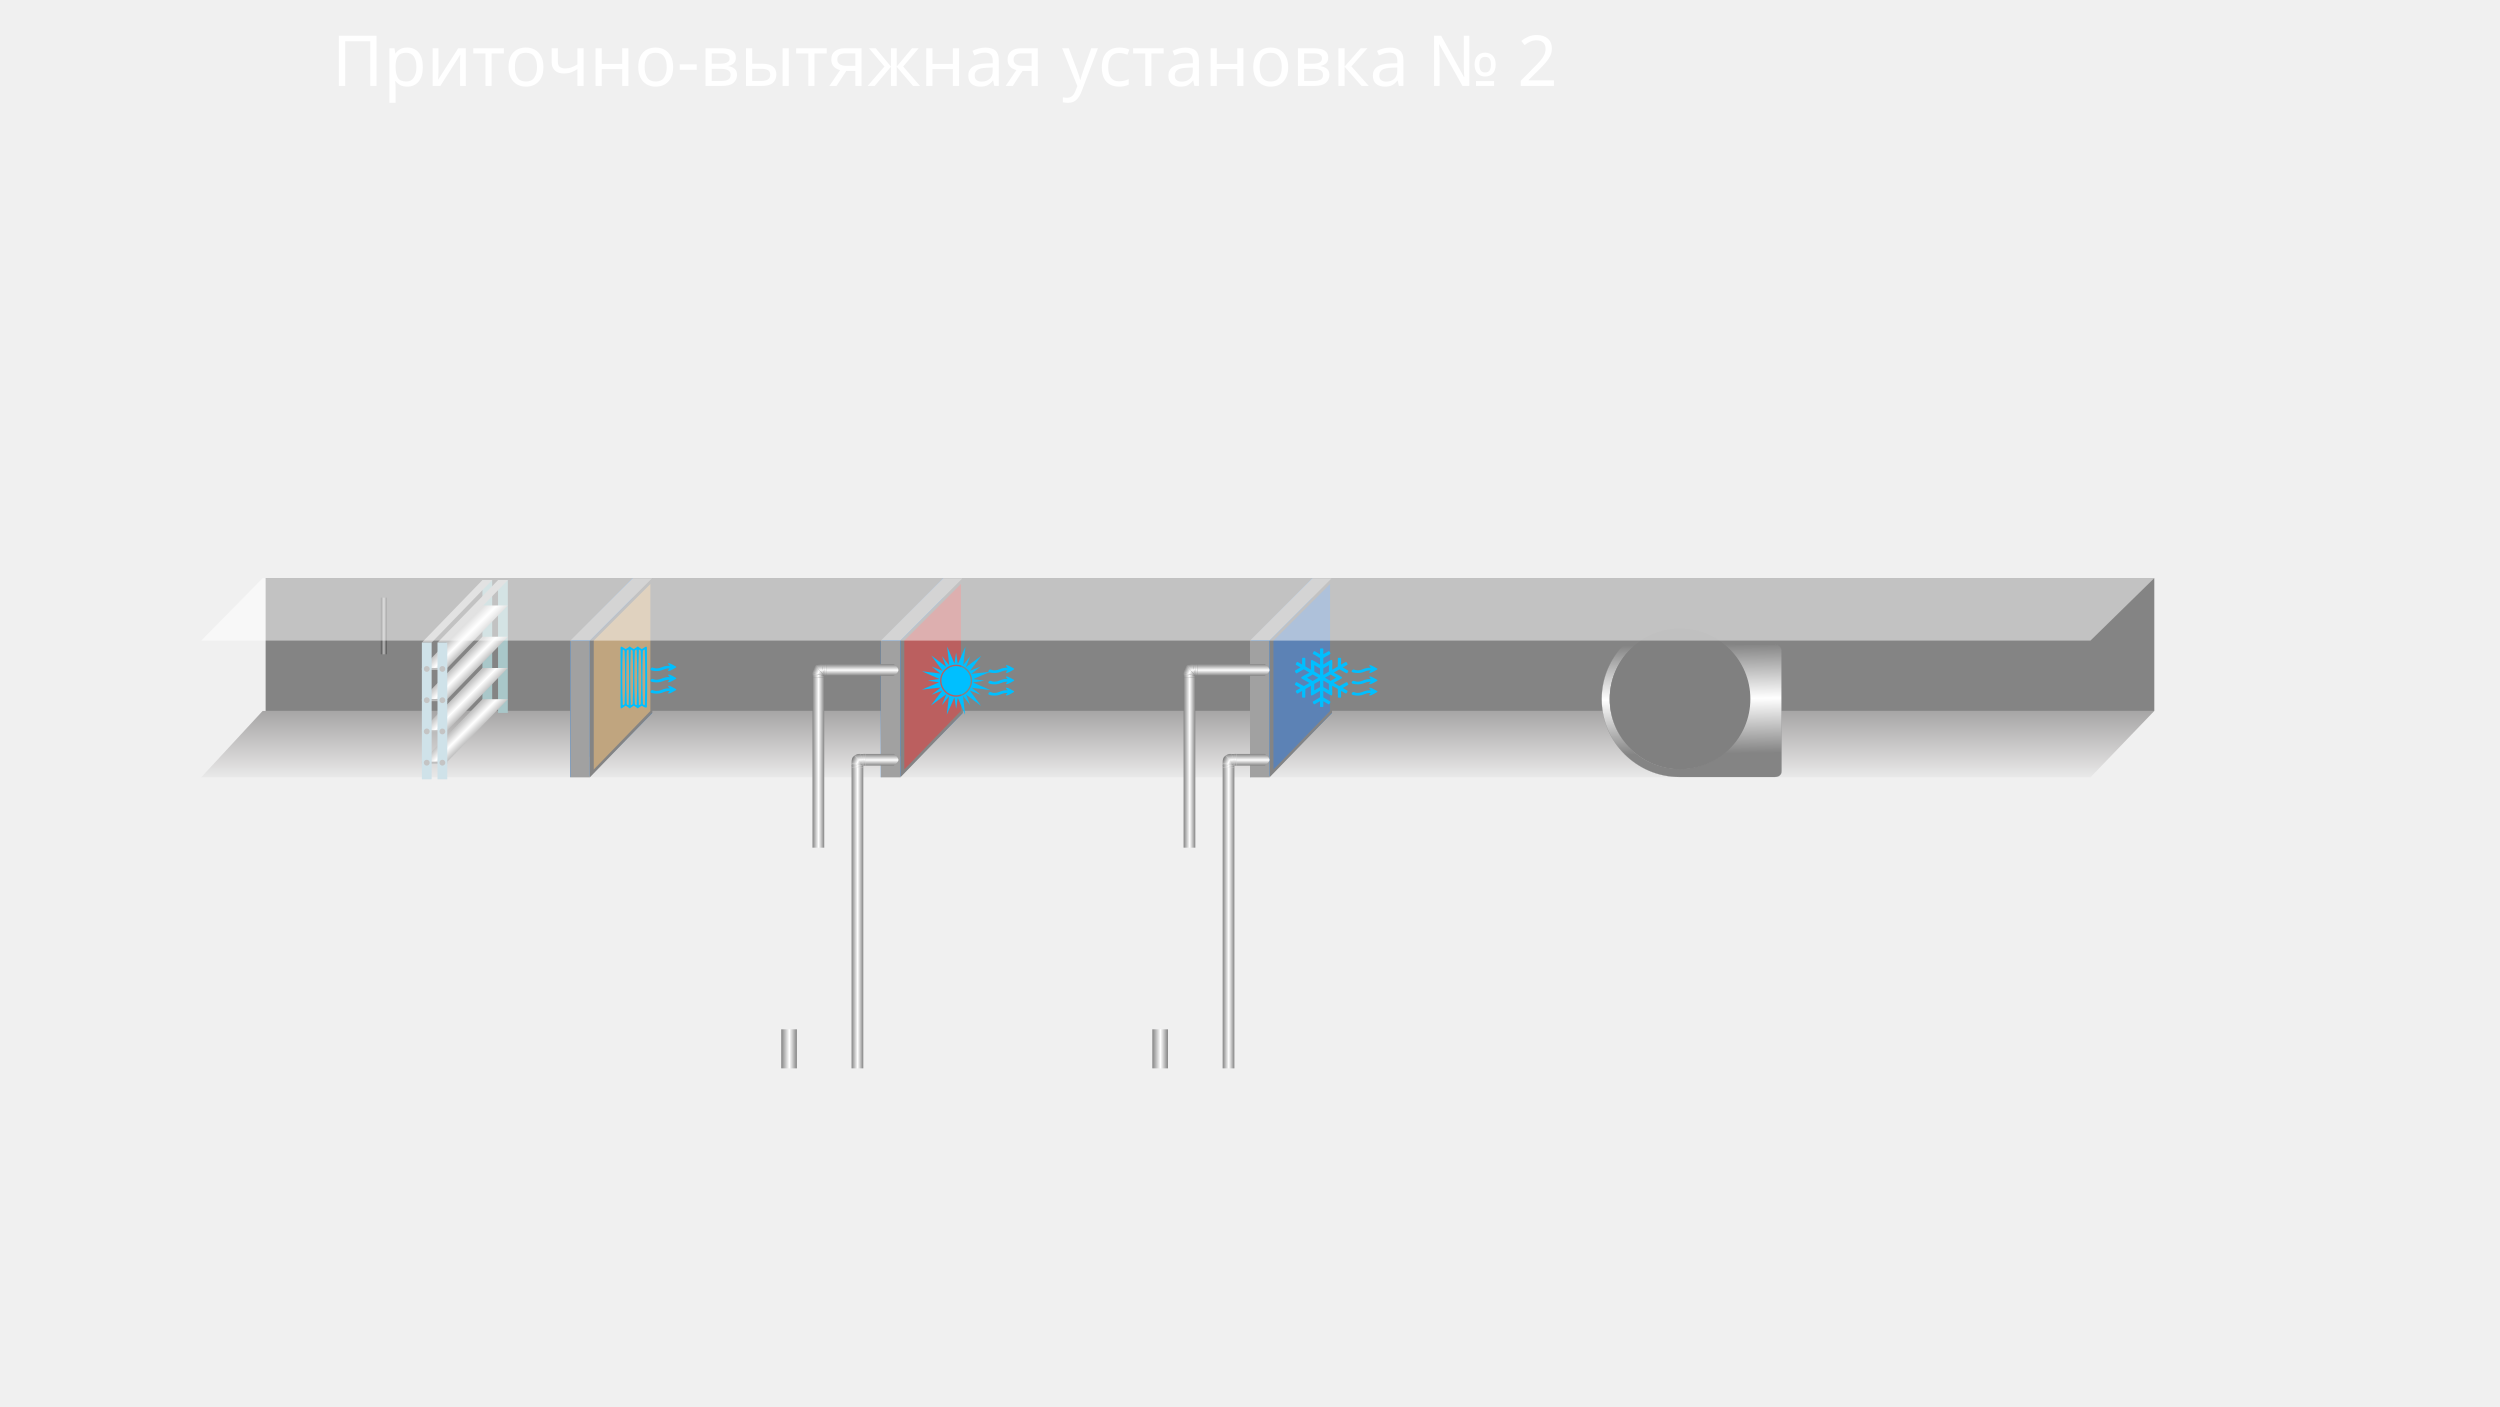
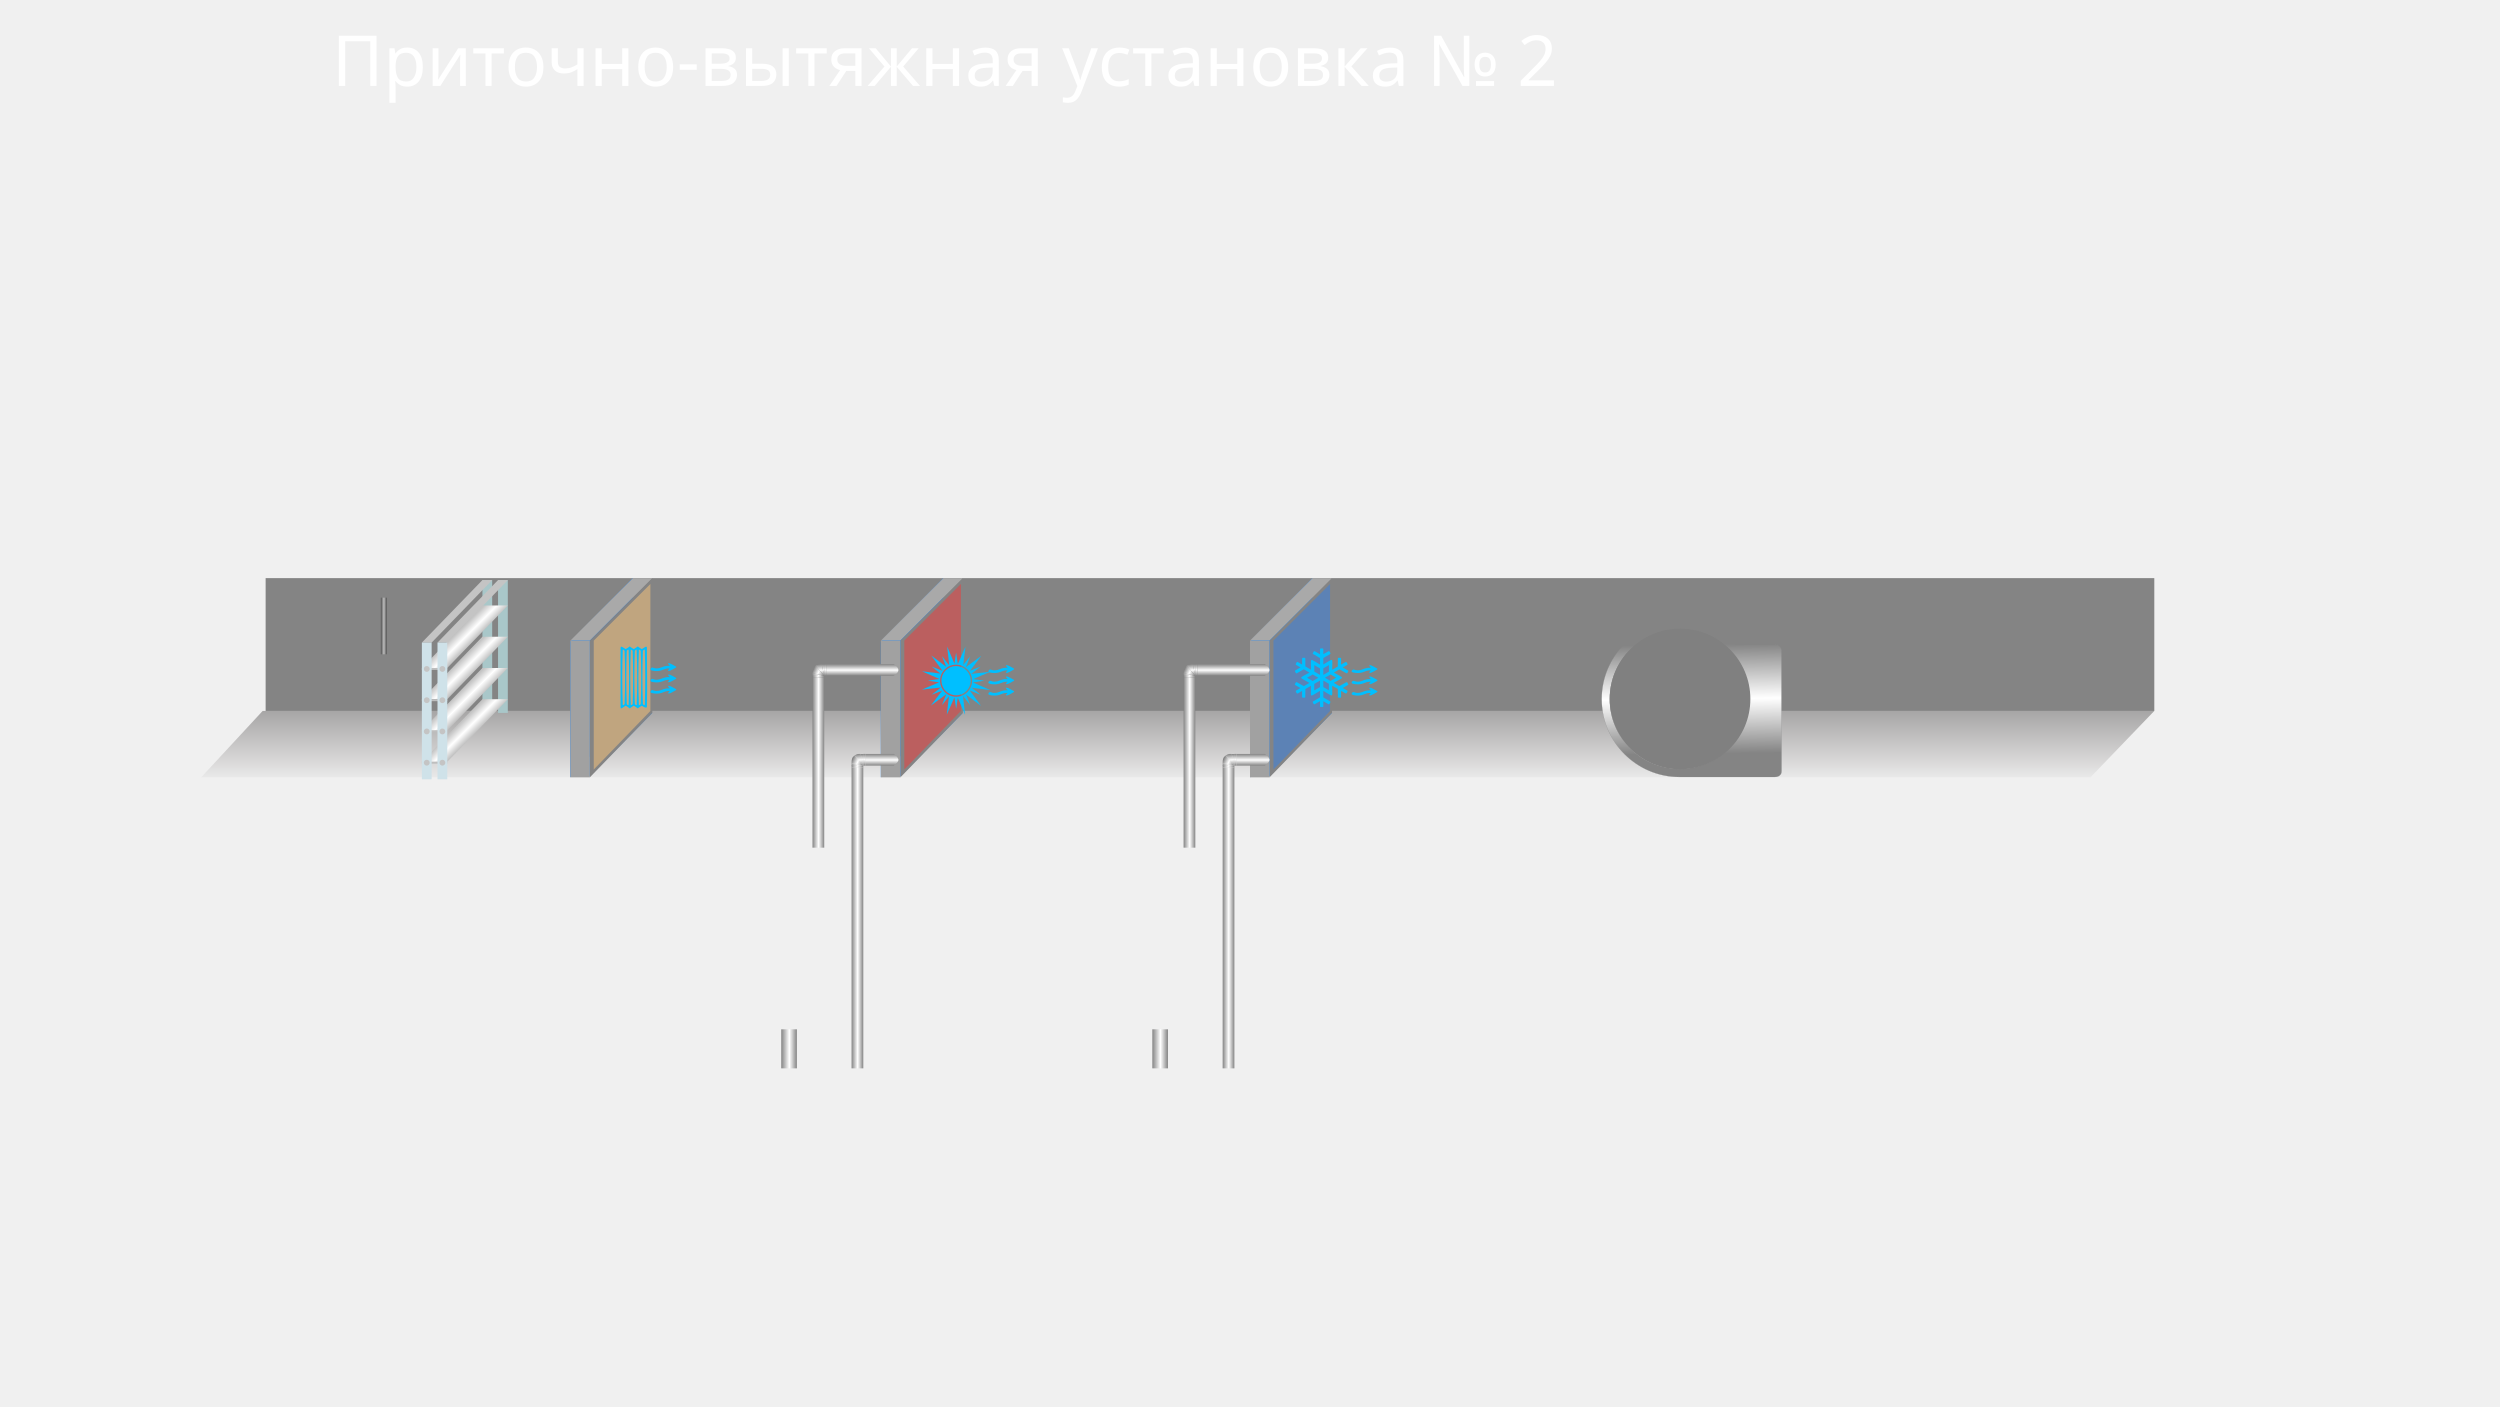
<svg xmlns="http://www.w3.org/2000/svg" width="1280" height="720" viewBox="0 0 1280 720" fill="none">
  <g>
    <text transform="translate(170,44)" font-size="36px" font-family="SF-Pro-Display" text-anchor="left" fill="#FFFFFF">Приточно-вытяжная установка № 2</text>
  </g>
  <path d="M134.477 364H1103L1070.31 398H103L134.477 364Z" fill="url(#paint0_linear)" />
  <rect x="136" y="296" width="967" height="68" fill="#848484" />
  <path d="M640 328.5L672 296V365L640 398V328.5Z" fill="#007AFF" />
  <path d="M672 296H682L650 328H640L672 296Z" fill="#A9A9A9" />
  <path d="M672 365H682L650 397.5H640L672 365Z" fill="#3592F7" />
  <path d="M650 328L682 296V365L650 398V328Z" fill="#848484" />
  <path d="M652 328L681 299V364L652 394V328Z" fill="#5C82B5" />
  <path d="M695.238 356.139C696.432 356.139 697.599 355.889 698.765 355.361C699.627 354.972 700.46 354.778 701.293 354.778C701.515 354.778 701.71 354.805 701.877 354.833C701.765 354.944 701.015 355.694 701.015 355.778C701.015 356.028 701.404 356.083 701.543 356.083C702.238 356.083 704.515 354.639 705.099 354.333C705.293 354.222 705.293 353.944 705.099 353.833C704.488 353.5 702.127 352.111 701.543 352.111C701.404 352.111 701.015 352.166 701.015 352.389C701.015 352.5 701.904 353.389 701.988 353.444C701.738 353.444 701.488 353.444 701.293 353.444C700.099 353.444 698.932 353.694 697.765 354.222C696.904 354.583 696.071 354.778 695.238 354.778C693.182 354.778 693.154 353.722 692.21 354.778C691.21 355.916 694.043 356.139 695.238 356.139ZM695.238 344.583C696.432 344.583 697.599 344.333 698.765 343.805C699.627 343.416 700.46 343.222 701.293 343.222C701.515 343.222 701.71 343.25 701.877 343.278C701.765 343.389 701.015 344.139 701.015 344.25C701.015 344.472 701.404 344.528 701.543 344.528C702.238 344.528 704.515 343.083 705.099 342.778C705.293 342.666 705.293 342.389 705.099 342.278C704.488 341.972 702.127 340.555 701.543 340.555C701.404 340.555 701.015 340.611 701.015 340.833C701.015 340.944 701.904 341.833 701.988 341.889C701.738 341.889 701.488 341.889 701.293 341.889C700.099 341.889 698.932 342.139 697.765 342.666C696.904 343.055 696.071 343.222 695.238 343.222C693.182 343.222 693.154 342.194 692.21 343.25C691.21 344.361 694.043 344.583 695.238 344.583ZM695.238 350.389C696.432 350.389 697.599 350.111 698.765 349.611C699.627 349.222 700.46 349.028 701.293 349.028C701.515 349.028 701.71 349.028 701.877 349.055C701.765 349.194 701.015 349.916 701.015 350.028C701.015 350.25 701.404 350.305 701.543 350.305C702.238 350.305 704.515 348.889 705.099 348.583C705.293 348.472 705.293 348.166 705.099 348.055C704.488 347.75 702.127 346.333 701.543 346.333C701.404 346.333 701.015 346.416 701.015 346.639C701.015 346.75 701.904 347.611 701.988 347.694C701.738 347.666 701.488 347.666 701.293 347.666C700.099 347.666 698.932 347.944 697.765 348.444C696.904 348.833 696.071 349.028 695.238 349.028C693.182 349.028 693.154 347.972 692.21 349.028C691.21 350.166 694.043 350.389 695.238 350.389Z" fill="#00BFFF" />
  <path d="M685.788 351.278C686.995 350.62 688.202 349.934 689.353 349.276C689.518 349.194 689.71 349.249 689.819 349.413L690.286 350.263C690.395 350.4 690.34 350.62 690.176 350.702L687.489 352.265L689.819 353.609C689.984 353.691 690.039 353.91 689.929 354.075L689.436 354.952C689.353 355.09 689.134 355.144 688.969 355.062L686.638 353.718V356.872C686.638 357.064 686.474 357.201 686.309 357.201H685.322C685.13 357.201 684.993 357.064 684.993 356.872C684.993 355.528 684.966 354.13 684.966 352.731L682.059 351.086C682.059 357.53 683.101 356.927 677.534 353.718V357.064C678.713 357.75 679.893 358.49 681.017 359.148C681.181 359.23 681.236 359.422 681.154 359.587L680.66 360.437C680.578 360.601 680.359 360.656 680.194 360.574L677.534 359.011V361.671C677.534 361.863 677.37 362 677.205 362H676.191C675.999 362 675.861 361.863 675.861 361.671V358.984L673.092 360.574C672.927 360.656 672.735 360.601 672.626 360.464L672.159 359.614C672.05 359.45 672.105 359.23 672.269 359.148C673.421 358.49 674.655 357.722 675.861 357.037V353.691C670.212 356.954 671.227 357.612 671.227 351.113L668.348 352.786C668.348 354.13 668.32 355.528 668.32 356.845C668.32 357.037 668.183 357.201 667.991 357.201H667.032C666.84 357.201 666.675 357.037 666.675 356.845C666.675 355.83 666.675 354.788 666.675 353.746L664.399 355.062C664.234 355.144 664.042 355.09 663.933 354.952L663.439 354.075C663.357 353.91 663.412 353.691 663.549 353.609L665.852 352.293L663.11 350.702C662.946 350.62 662.891 350.4 663 350.236L663.494 349.413C663.576 349.249 663.768 349.194 663.933 349.276C665.112 349.962 666.346 350.62 667.553 351.305L670.432 349.633C664.81 346.397 664.81 347.603 670.432 344.367L667.525 342.667C666.319 343.353 665.139 344.038 663.96 344.724C663.796 344.806 663.604 344.751 663.494 344.587L663.028 343.737C662.918 343.6 662.973 343.38 663.138 343.298C664.042 342.777 664.947 342.229 665.852 341.707L663.549 340.391C663.412 340.309 663.357 340.09 663.439 339.925L663.933 339.048C664.042 338.91 664.234 338.856 664.399 338.938L666.675 340.254V337.128C666.675 336.936 666.84 336.799 667.004 336.799H667.991C668.183 336.799 668.32 336.936 668.32 337.128C668.32 338.472 668.348 339.843 668.348 341.214L671.255 342.887C671.255 336.415 670.212 337.046 675.861 340.282V336.936C674.655 336.25 673.476 335.537 672.297 334.852C672.132 334.77 672.077 334.578 672.159 334.413L672.653 333.563C672.735 333.399 672.955 333.344 673.119 333.426C673.997 333.947 674.929 334.468 675.861 335.016V332.329C675.861 332.137 675.999 332 676.191 332H677.205C677.37 332 677.534 332.137 677.534 332.329V334.962C678.439 334.441 679.317 333.947 680.222 333.426C680.386 333.344 680.578 333.399 680.688 333.536L681.154 334.386C681.264 334.55 681.209 334.77 681.044 334.852C679.893 335.51 678.713 336.223 677.534 336.909V340.227C683.156 336.991 682.086 336.415 682.086 342.914L684.938 341.269C684.938 339.87 684.993 338.472 684.993 337.155C684.993 336.963 685.13 336.799 685.322 336.799H686.282C686.474 336.799 686.638 336.963 686.638 337.155C686.638 338.197 686.638 339.239 686.638 340.282L688.969 338.938C689.134 338.856 689.353 338.91 689.436 339.048L689.929 339.925C690.039 340.09 689.984 340.309 689.819 340.391L687.489 341.735C688.393 342.256 689.298 342.777 690.203 343.298C690.368 343.38 690.423 343.6 690.313 343.764L689.819 344.587C689.737 344.751 689.545 344.806 689.381 344.724C688.202 344.038 687.022 343.38 685.816 342.695L682.936 344.367C688.503 347.576 688.503 346.369 682.882 349.605L685.788 351.278ZM672.105 348.673L675.011 347L672.105 345.327L669.198 347L672.105 348.673ZM677.534 345.547L680.414 343.874V340.501L677.534 342.174V345.547ZM681.264 345.327L678.357 347L681.209 348.645L684.116 346.973L681.264 345.327ZM675.861 348.453L672.9 350.154V353.472L675.861 351.771V348.453ZM672.927 343.846L675.861 345.547V342.229L672.927 340.528V343.846ZM680.386 350.099L677.534 348.453V351.771L680.386 353.444V350.099Z" fill="#00BFFF" />
  <rect x="640" y="328" width="10" height="70" fill="#A1A1A1" />
  <path d="M451 328.5L483 296V365L451 398V328.5Z" fill="#007AFF" />
  <path d="M483 296H493L461 328H451L483 296Z" fill="#A9A9A9" />
  <path d="M483 365H493L461 397.5H451L483 365Z" fill="#3592F7" />
  <path d="M461 328L493 296V365L461 398V328Z" fill="#848484" />
  <path d="M463 328L492 299V364L463 394V328Z" fill="#BB5F5F" />
  <rect x="451" y="328" width="10" height="70" fill="#A1A1A1" />
  <path d="M509.238 356.139C510.432 356.139 511.599 355.889 512.765 355.361C513.627 354.972 514.46 354.778 515.293 354.778C515.515 354.778 515.71 354.805 515.877 354.833C515.765 354.944 515.015 355.694 515.015 355.778C515.015 356.028 515.404 356.083 515.543 356.083C516.238 356.083 518.515 354.639 519.099 354.333C519.293 354.222 519.293 353.944 519.099 353.833C518.488 353.5 516.127 352.111 515.543 352.111C515.404 352.111 515.015 352.166 515.015 352.389C515.015 352.5 515.904 353.389 515.988 353.444C515.738 353.444 515.488 353.444 515.293 353.444C514.099 353.444 512.932 353.694 511.765 354.222C510.904 354.583 510.071 354.778 509.238 354.778C507.182 354.778 507.154 353.722 506.21 354.778C505.21 355.916 508.043 356.139 509.238 356.139ZM509.238 344.583C510.432 344.583 511.599 344.333 512.765 343.805C513.627 343.416 514.46 343.222 515.293 343.222C515.515 343.222 515.71 343.25 515.877 343.278C515.765 343.389 515.015 344.139 515.015 344.25C515.015 344.472 515.404 344.528 515.543 344.528C516.238 344.528 518.515 343.083 519.099 342.778C519.293 342.666 519.293 342.389 519.099 342.278C518.488 341.972 516.127 340.555 515.543 340.555C515.404 340.555 515.015 340.611 515.015 340.833C515.015 340.944 515.904 341.833 515.988 341.889C515.738 341.889 515.488 341.889 515.293 341.889C514.099 341.889 512.932 342.139 511.765 342.666C510.904 343.055 510.071 343.222 509.238 343.222C507.182 343.222 507.154 342.194 506.21 343.25C505.21 344.361 508.043 344.583 509.238 344.583ZM509.238 350.389C510.432 350.389 511.599 350.111 512.765 349.611C513.627 349.222 514.46 349.028 515.293 349.028C515.515 349.028 515.71 349.028 515.877 349.055C515.765 349.194 515.015 349.916 515.015 350.028C515.015 350.25 515.404 350.305 515.543 350.305C516.238 350.305 518.515 348.889 519.099 348.583C519.293 348.472 519.293 348.166 519.099 348.055C518.488 347.75 516.127 346.333 515.543 346.333C515.404 346.333 515.015 346.416 515.015 346.639C515.015 346.75 515.904 347.611 515.988 347.694C515.738 347.666 515.488 347.666 515.293 347.666C514.099 347.666 512.932 347.944 511.765 348.444C510.904 348.833 510.071 349.028 509.238 349.028C507.182 349.028 507.154 347.972 506.21 349.028C505.21 350.166 508.043 350.389 509.238 350.389Z" fill="#00BFFF" />
  <path d="M498.082 349.402L503.992 348.518L498.259 347.668L507.035 343.952L497.339 345.014L502.045 341.298L496.666 343.422L502.399 335.813L494.543 341.581L496.772 335.99L493.163 340.52L494.331 331.071L490.402 339.989L489.518 334.079L488.668 339.812L484.952 331L486.014 340.697L482.298 335.99L484.422 341.369L476.813 335.636L482.581 343.492L476.99 341.263L481.52 344.873L472.071 343.705L480.989 347.633L475.079 348.518L480.812 349.367L472 353.083L481.697 352.021L476.99 355.737L482.369 353.614L476.636 361.222L484.492 355.454L482.263 361.045L485.873 356.516L484.74 365.965L488.668 357.047L489.553 362.957L490.402 357.223L494.118 366L493.057 356.303L496.772 361.01L494.649 355.631L502.258 361.364L496.489 353.508L502.081 355.737L497.551 352.127L507 353.295L498.082 349.402ZM489.518 356.728C484.988 356.728 481.307 353.048 481.307 348.518C481.307 343.988 484.988 340.307 489.518 340.307C494.047 340.307 497.728 343.988 497.728 348.518C497.728 353.048 494.047 356.728 489.518 356.728Z" fill="#00BFFF" />
  <path d="M497 348.5C497 352.642 493.642 356 489.5 356C485.358 356 482 352.642 482 348.5C482 344.358 485.358 341 489.5 341C493.642 341 497 344.358 497 348.5Z" fill="#00BFFF" />
  <path d="M416 347.116V434H422V347.116C420 346.961 418.5 346.961 416 347.116Z" fill="url(#paint1_linear)" />
  <path d="M457.579 340H423V346H457.579C460.598 343.967 461.009 342.463 457.579 340Z" fill="url(#paint2_linear)" />
  <path d="M422.224 340.037L422.001 346L420.668 340.037H422.224Z" fill="url(#paint3_linear)" />
  <path d="M420.668 340.037L422 346L417.558 340.811C418.671 340.073 419.305 339.916 420.668 340.037Z" fill="url(#paint4_linear)" />
  <path d="M416 347V346H422V347H416Z" fill="url(#paint5_linear)" />
  <path d="M423 346H422V340H423V346Z" fill="url(#paint6_linear)" />
  <path d="M416.003 346.227L422.001 346L416.003 344.679V346.227Z" fill="url(#paint7_linear)" />
  <path d="M416.002 344.679L422 346L417.557 340.811C416.231 341.727 415.976 342.645 416.002 344.679Z" fill="url(#paint8_linear)" />
  <path d="M457.661 386H443V392H457.661C460.12 389.852 461.376 388.974 457.661 386Z" fill="url(#paint9_linear)" />
  <path d="M442.223 386.037L442 392L440.667 386.037H442.223Z" fill="url(#paint10_linear)" />
  <path d="M440.667 386.037L441.999 392L437.557 386.811C438.67 386.073 439.304 385.916 440.667 386.037Z" fill="url(#paint11_linear)" />
  <path d="M436 393V392H442V393H436Z" fill="url(#paint12_linear)" />
  <path d="M443 392H442V386H443V392Z" fill="url(#paint13_linear)" />
  <path d="M436.002 392.227L442 392L436.002 390.679V392.227Z" fill="url(#paint14_linear)" />
  <path d="M436.002 390.679L442 392L437.557 386.811C436.231 387.727 435.976 388.645 436.002 390.679Z" fill="url(#paint15_linear)" />
  <path d="M400 527V547H408V527H400Z" fill="url(#paint16_linear)" />
  <path d="M436 393V547H442V393H436Z" fill="url(#paint17_linear)" />
  <path d="M606 347.116V434H612V347.116C610 346.961 608.5 346.961 606 347.116Z" fill="url(#paint18_linear)" />
  <path d="M647.579 340H613V346H647.579C650.598 343.967 651.009 342.463 647.579 340Z" fill="url(#paint19_linear)" />
  <path d="M612.224 340.037L612.001 346L610.668 340.037H612.224Z" fill="url(#paint20_linear)" />
  <path d="M610.668 340.037L612 346L607.558 340.811C608.671 340.073 609.305 339.916 610.668 340.037Z" fill="url(#paint21_linear)" />
  <path d="M606 347V346H612V347H606Z" fill="url(#paint22_linear)" />
  <path d="M613 346H612V340H613V346Z" fill="url(#paint23_linear)" />
  <path d="M606.003 346.227L612.001 346L606.003 344.679V346.227Z" fill="url(#paint24_linear)" />
  <path d="M606.002 344.679L612 346L607.557 340.811C606.231 341.727 605.976 342.645 606.002 344.679Z" fill="url(#paint25_linear)" />
  <path d="M647.661 386H633V392H647.661C650.12 389.852 651.376 388.974 647.661 386Z" fill="url(#paint26_linear)" />
  <path d="M632.223 386.037L632 392L630.667 386.037H632.223Z" fill="url(#paint27_linear)" />
  <path d="M630.667 386.037L631.999 392L627.557 386.811C628.67 386.073 629.304 385.916 630.667 386.037Z" fill="url(#paint28_linear)" />
  <path d="M626 393V392H632V393H626Z" fill="url(#paint29_linear)" />
  <path d="M633 392H632V386H633V392Z" fill="url(#paint30_linear)" />
  <path d="M626.002 392.227L632 392L626.002 390.679V392.227Z" fill="url(#paint31_linear)" />
  <path d="M626.002 390.679L632 392L627.557 386.811C626.231 387.727 625.976 388.645 626.002 390.679Z" fill="url(#paint32_linear)" />
  <path d="M590 527V547H598V527H590Z" fill="url(#paint33_linear)" />
  <path d="M626 393V547H632V393H626Z" fill="url(#paint34_linear)" />
  <path d="M195 306V335H198V306H195Z" fill="url(#paint35_linear)" />
  <path d="M888.183 329.83L888.198 329.845H888.218H908.645C910.546 329.845 912.141 331.366 912.141 333.264V394.859C912.141 395.847 911.755 396.582 911.133 397.072C910.51 397.562 909.647 397.809 908.691 397.809H897.191H886.191C880.977 397.81 876.688 397.809 871.86 397.809C868.355 397.809 864.565 397.809 859.929 397.809C848.92 397.809 838.989 393.344 831.752 386.107C824.515 378.87 820.05 368.939 820.05 357.93C820.05 346.921 824.515 336.913 831.752 329.753L831.752 329.753C838.989 322.516 848.92 318.051 859.929 318.051C870.938 318.051 880.946 322.516 888.106 329.753L888.106 329.753L888.183 329.83ZM885.248 332.612L885.247 332.611C878.763 326.205 869.809 322.191 859.929 322.191C850.049 322.191 841.094 326.205 834.687 332.612C828.204 339.096 824.19 348.05 824.19 357.93C824.19 367.81 828.203 376.765 834.687 383.172C841.094 389.656 850.049 393.67 859.929 393.67C869.809 393.67 878.764 389.656 885.248 383.172C891.654 376.765 895.668 367.811 895.668 357.93C895.668 348.05 891.654 339.096 885.248 332.612Z" fill="url(#paint36_linear)" stroke="#848484" stroke-width="0.1" />
  <circle cx="860.191" cy="357.859" r="36" transform="rotate(-180 860.191 357.859)" fill="#808080" />
  <path d="M292 328.5L324 296V365L292 398V328.5Z" fill="#007AFF" />
  <path d="M324 296H334L302 328H292L324 296Z" fill="#A9A9A9" />
  <path d="M324 365H334L302 397.5H292L324 365Z" fill="#3592F7" />
  <path d="M302 328L334 296V365L302 398V328Z" fill="#848484" />
  <path d="M304 328L333 299V364L304 394V328Z" fill="#C0A57F" />
  <rect x="292" y="328" width="10" height="70" fill="#A1A1A1" />
  <path d="M329.155 333.278C328.849 342.306 328.849 351.361 329.155 360.389C329.155 360.75 330.099 361.278 330.127 360.917C330.433 351.528 330.433 342.139 330.127 332.75C330.099 332.389 329.155 332.917 329.155 333.278ZM317.738 331.833C317.738 330.278 318.877 331.528 320.349 332.333C323.683 330.556 321.155 330.556 324.488 332.333C327.794 330.556 325.294 330.556 328.599 332.333C330.072 331.528 331.211 330.278 331.211 331.833C331.211 341.833 331.488 351.833 331.211 361.833C331.183 363.056 328.988 361.556 328.599 361.333C325.183 363.167 327.905 363.167 324.488 361.333C321.072 363.167 323.766 363.167 320.349 361.333C318.461 362.361 317.738 363.583 317.738 361.833V331.833ZM319.794 333.278C319.794 332.917 318.849 332.389 318.849 332.75C318.516 342.139 318.516 351.528 318.849 360.917C318.849 361.278 319.794 360.75 319.794 360.389C320.127 351.361 320.127 342.306 319.794 333.278ZM321.849 360.917C322.183 351.528 322.183 342.139 321.849 332.75C321.849 332.389 320.905 332.917 320.905 333.278C320.572 342.306 320.599 351.361 320.905 360.389C320.905 360.75 321.849 361.278 321.849 360.917ZM323.933 333.278C323.905 332.917 322.988 332.389 322.961 332.75C322.627 342.139 322.627 351.528 322.961 360.917C322.988 361.278 323.905 360.75 323.933 360.389C324.238 351.361 324.238 342.306 323.933 333.278ZM325.988 360.917C326.322 351.528 326.322 342.139 325.988 332.75C325.988 332.389 325.044 332.917 325.016 333.278C324.711 342.306 324.711 351.361 325.016 360.389C325.044 360.75 325.988 361.278 325.988 360.917ZM328.044 333.278C328.044 332.917 327.099 332.389 327.099 332.75C326.766 342.139 326.766 351.528 327.099 360.917C327.099 361.278 328.044 360.75 328.044 360.389C328.377 351.361 328.377 342.306 328.044 333.278Z" fill="#00BFFF" />
  <path d="M336.238 355.139C337.432 355.139 338.599 354.889 339.765 354.361C340.627 353.972 341.46 353.778 342.293 353.778C342.515 353.778 342.71 353.805 342.877 353.833C342.765 353.944 342.015 354.694 342.015 354.778C342.015 355.028 342.404 355.083 342.543 355.083C343.238 355.083 345.515 353.639 346.099 353.333C346.293 353.222 346.293 352.944 346.099 352.833C345.488 352.5 343.127 351.111 342.543 351.111C342.404 351.111 342.015 351.166 342.015 351.389C342.015 351.5 342.904 352.389 342.988 352.444C342.738 352.444 342.488 352.444 342.293 352.444C341.099 352.444 339.932 352.694 338.765 353.222C337.904 353.583 337.071 353.778 336.238 353.778C334.182 353.778 334.154 352.722 333.21 353.778C332.21 354.916 335.043 355.139 336.238 355.139ZM336.238 343.583C337.432 343.583 338.599 343.333 339.765 342.805C340.627 342.416 341.46 342.222 342.293 342.222C342.515 342.222 342.71 342.25 342.877 342.278C342.765 342.389 342.015 343.139 342.015 343.25C342.015 343.472 342.404 343.528 342.543 343.528C343.238 343.528 345.515 342.083 346.099 341.778C346.293 341.666 346.293 341.389 346.099 341.278C345.488 340.972 343.127 339.555 342.543 339.555C342.404 339.555 342.015 339.611 342.015 339.833C342.015 339.944 342.904 340.833 342.988 340.889C342.738 340.889 342.488 340.889 342.293 340.889C341.099 340.889 339.932 341.139 338.765 341.666C337.904 342.055 337.071 342.222 336.238 342.222C334.182 342.222 334.154 341.194 333.21 342.25C332.21 343.361 335.043 343.583 336.238 343.583ZM336.238 349.389C337.432 349.389 338.599 349.111 339.765 348.611C340.627 348.222 341.46 348.028 342.293 348.028C342.515 348.028 342.71 348.028 342.877 348.055C342.765 348.194 342.015 348.916 342.015 349.028C342.015 349.25 342.404 349.305 342.543 349.305C343.238 349.305 345.515 347.889 346.099 347.583C346.293 347.472 346.293 347.166 346.099 347.055C345.488 346.75 343.127 345.333 342.543 345.333C342.404 345.333 342.015 345.416 342.015 345.639C342.015 345.75 342.904 346.611 342.988 346.694C342.738 346.666 342.488 346.666 342.293 346.666C341.099 346.666 339.932 346.944 338.765 347.444C337.904 347.833 337.071 348.028 336.238 348.028C334.182 348.028 334.154 346.972 333.21 348.028C332.21 349.166 335.043 349.389 336.238 349.389Z" fill="#00BFFF" />
  <rect x="255" y="297" width="5" height="68" fill="#A9C7C9" />
  <rect x="247" y="297" width="5" height="68" fill="#A9C7C9" />
  <path d="M247 297H252L221 329H216L247 297Z" fill="#C4C4C4" />
  <path d="M255 297H260L229 329H224L255 297Z" fill="#C4C4C4" />
  <path d="M247 358H260L229 390H216L247 358Z" fill="url(#paint37_linear)" />
  <path d="M247 326H260L229 358H216L247 326Z" fill="url(#paint38_linear)" />
  <path d="M247 342H260L229 374H216L247 342Z" fill="url(#paint39_linear)" />
  <path d="M247 310H260L229 342H216L247 310Z" fill="url(#paint40_linear)" />
  <rect x="216" y="358" width="13" height="1" fill="#BEBEBE" />
  <rect x="216" y="342" width="13" height="1" fill="#BEBEBE" />
  <rect x="216" y="390" width="13" height="1" fill="#BEBEBE" />
  <rect x="216" y="374" width="13" height="1" fill="#BEBEBE" />
  <rect x="224" y="329" width="5" height="70" fill="#CFE2E9" />
  <rect x="216" y="329" width="5" height="70" fill="#CFE2E9" />
  <circle cx="218.5" cy="342.5" r="1.5" fill="#C4C4C4" />
  <circle cx="226.5" cy="342.5" r="1.5" fill="#C4C4C4" />
  <circle cx="218.5" cy="358.5" r="1.5" fill="#C4C4C4" />
  <circle cx="226.5" cy="358.5" r="1.5" fill="#C4C4C4" />
  <circle cx="218.5" cy="390.5" r="1.5" fill="#C4C4C4" />
  <circle cx="226.5" cy="390.5" r="1.5" fill="#C4C4C4" />
  <circle cx="218.5" cy="374.5" r="1.5" fill="#C4C4C4" />
  <circle cx="226.5" cy="374.5" r="1.5" fill="#C4C4C4" />
-   <path d="M134.477 296H1103L1070.31 328H103L134.477 296Z" fill="white" fill-opacity="0.5" />
  <defs>
    <linearGradient id="paint0_linear" x1="603" y1="364" x2="603" y2="409.333" gradientUnits="userSpaceOnUse">
      <stop stop-color="#A6A5A5" />
      <stop offset="1" stop-color="white" />
    </linearGradient>
    <linearGradient id="paint1_linear" x1="416" y1="390.558" x2="422" y2="390.558" gradientUnits="userSpaceOnUse">
      <stop stop-color="#848484" />
      <stop offset="0.519" stop-color="white" />
      <stop offset="1" stop-color="#848484" />
    </linearGradient>
    <linearGradient id="paint2_linear" x1="440.29" y1="340" x2="440.29" y2="346" gradientUnits="userSpaceOnUse">
      <stop stop-color="#848484" />
      <stop offset="0.519" stop-color="white" />
      <stop offset="1" stop-color="#848484" />
    </linearGradient>
    <linearGradient id="paint3_linear" x1="422.224" y1="340.037" x2="422.224" y2="346.226" gradientUnits="userSpaceOnUse">
      <stop stop-color="#848484" />
      <stop offset="0.479" stop-color="white" />
      <stop offset="1" stop-color="#848484" />
    </linearGradient>
    <linearGradient id="paint4_linear" x1="419.89" y1="340.037" x2="420.66" y2="346.227" gradientUnits="userSpaceOnUse">
      <stop stop-color="#848484" />
      <stop offset="0.492" stop-color="white" />
      <stop offset="1" stop-color="#848484" />
    </linearGradient>
    <linearGradient id="paint5_linear" x1="416" y1="346.5" x2="422" y2="346.5" gradientUnits="userSpaceOnUse">
      <stop stop-color="#848484" />
      <stop offset="0.477" stop-color="white" />
      <stop offset="1" stop-color="#848484" />
    </linearGradient>
    <linearGradient id="paint6_linear" x1="422.5" y1="346" x2="422.5" y2="340" gradientUnits="userSpaceOnUse">
      <stop stop-color="#848484" />
      <stop offset="0.508" stop-color="white" />
      <stop offset="1" stop-color="#848484" />
    </linearGradient>
    <linearGradient id="paint7_linear" x1="416.003" y1="346.227" x2="421.44" y2="344.275" gradientUnits="userSpaceOnUse">
      <stop stop-color="#848484" />
      <stop offset="0.526" stop-color="white" />
      <stop offset="1" stop-color="#848484" />
    </linearGradient>
    <linearGradient id="paint8_linear" x1="416.002" y1="343.906" x2="421.521" y2="346.297" gradientUnits="userSpaceOnUse">
      <stop stop-color="#848484" />
      <stop offset="0.492" stop-color="white" />
      <stop offset="1" stop-color="#848484" />
    </linearGradient>
    <linearGradient id="paint9_linear" x1="450.331" y1="386" x2="450.331" y2="392" gradientUnits="userSpaceOnUse">
      <stop stop-color="#848484" />
      <stop offset="0.519" stop-color="white" />
      <stop offset="1" stop-color="#848484" />
    </linearGradient>
    <linearGradient id="paint10_linear" x1="442.223" y1="386.037" x2="442.223" y2="392.226" gradientUnits="userSpaceOnUse">
      <stop stop-color="#848484" />
      <stop offset="0.479" stop-color="white" />
      <stop offset="1" stop-color="#848484" />
    </linearGradient>
    <linearGradient id="paint11_linear" x1="439.889" y1="386.037" x2="440.659" y2="392.227" gradientUnits="userSpaceOnUse">
      <stop stop-color="#848484" />
      <stop offset="0.492" stop-color="white" />
      <stop offset="1" stop-color="#848484" />
    </linearGradient>
    <linearGradient id="paint12_linear" x1="436" y1="392.5" x2="442" y2="392.5" gradientUnits="userSpaceOnUse">
      <stop stop-color="#848484" />
      <stop offset="0.477" stop-color="white" />
      <stop offset="1" stop-color="#848484" />
    </linearGradient>
    <linearGradient id="paint13_linear" x1="442.5" y1="392" x2="442.5" y2="386" gradientUnits="userSpaceOnUse">
      <stop stop-color="#848484" />
      <stop offset="0.508" stop-color="white" />
      <stop offset="1" stop-color="#848484" />
    </linearGradient>
    <linearGradient id="paint14_linear" x1="436.002" y1="392.227" x2="441.439" y2="390.275" gradientUnits="userSpaceOnUse">
      <stop stop-color="#848484" />
      <stop offset="0.526" stop-color="white" />
      <stop offset="1" stop-color="#848484" />
    </linearGradient>
    <linearGradient id="paint15_linear" x1="436.002" y1="389.906" x2="441.521" y2="392.297" gradientUnits="userSpaceOnUse">
      <stop stop-color="#848484" />
      <stop offset="0.492" stop-color="white" />
      <stop offset="1" stop-color="#848484" />
    </linearGradient>
    <linearGradient id="paint16_linear" x1="400" y1="537.013" x2="408" y2="537.013" gradientUnits="userSpaceOnUse">
      <stop stop-color="#848484" />
      <stop offset="0.519" stop-color="white" />
      <stop offset="1" stop-color="#848484" />
    </linearGradient>
    <linearGradient id="paint17_linear" x1="436" y1="470.103" x2="442" y2="470.103" gradientUnits="userSpaceOnUse">
      <stop stop-color="#848484" />
      <stop offset="0.519" stop-color="white" />
      <stop offset="1" stop-color="#848484" />
    </linearGradient>
    <linearGradient id="paint18_linear" x1="606" y1="390.558" x2="612" y2="390.558" gradientUnits="userSpaceOnUse">
      <stop stop-color="#848484" />
      <stop offset="0.519" stop-color="white" />
      <stop offset="1" stop-color="#848484" />
    </linearGradient>
    <linearGradient id="paint19_linear" x1="630.29" y1="340" x2="630.29" y2="346" gradientUnits="userSpaceOnUse">
      <stop stop-color="#848484" />
      <stop offset="0.519" stop-color="white" />
      <stop offset="1" stop-color="#848484" />
    </linearGradient>
    <linearGradient id="paint20_linear" x1="612.224" y1="340.037" x2="612.224" y2="346.226" gradientUnits="userSpaceOnUse">
      <stop stop-color="#848484" />
      <stop offset="0.479" stop-color="white" />
      <stop offset="1" stop-color="#848484" />
    </linearGradient>
    <linearGradient id="paint21_linear" x1="609.89" y1="340.037" x2="610.66" y2="346.227" gradientUnits="userSpaceOnUse">
      <stop stop-color="#848484" />
      <stop offset="0.492" stop-color="white" />
      <stop offset="1" stop-color="#848484" />
    </linearGradient>
    <linearGradient id="paint22_linear" x1="606" y1="346.5" x2="612" y2="346.5" gradientUnits="userSpaceOnUse">
      <stop stop-color="#848484" />
      <stop offset="0.477" stop-color="white" />
      <stop offset="1" stop-color="#848484" />
    </linearGradient>
    <linearGradient id="paint23_linear" x1="612.5" y1="346" x2="612.5" y2="340" gradientUnits="userSpaceOnUse">
      <stop stop-color="#848484" />
      <stop offset="0.508" stop-color="white" />
      <stop offset="1" stop-color="#848484" />
    </linearGradient>
    <linearGradient id="paint24_linear" x1="606.003" y1="346.227" x2="611.44" y2="344.275" gradientUnits="userSpaceOnUse">
      <stop stop-color="#848484" />
      <stop offset="0.526" stop-color="white" />
      <stop offset="1" stop-color="#848484" />
    </linearGradient>
    <linearGradient id="paint25_linear" x1="606.002" y1="343.906" x2="611.521" y2="346.297" gradientUnits="userSpaceOnUse">
      <stop stop-color="#848484" />
      <stop offset="0.492" stop-color="white" />
      <stop offset="1" stop-color="#848484" />
    </linearGradient>
    <linearGradient id="paint26_linear" x1="640.331" y1="386" x2="640.331" y2="392" gradientUnits="userSpaceOnUse">
      <stop stop-color="#848484" />
      <stop offset="0.519" stop-color="white" />
      <stop offset="1" stop-color="#848484" />
    </linearGradient>
    <linearGradient id="paint27_linear" x1="632.223" y1="386.037" x2="632.223" y2="392.226" gradientUnits="userSpaceOnUse">
      <stop stop-color="#848484" />
      <stop offset="0.479" stop-color="white" />
      <stop offset="1" stop-color="#848484" />
    </linearGradient>
    <linearGradient id="paint28_linear" x1="629.889" y1="386.037" x2="630.659" y2="392.227" gradientUnits="userSpaceOnUse">
      <stop stop-color="#848484" />
      <stop offset="0.492" stop-color="white" />
      <stop offset="1" stop-color="#848484" />
    </linearGradient>
    <linearGradient id="paint29_linear" x1="626" y1="392.5" x2="632" y2="392.5" gradientUnits="userSpaceOnUse">
      <stop stop-color="#848484" />
      <stop offset="0.477" stop-color="white" />
      <stop offset="1" stop-color="#848484" />
    </linearGradient>
    <linearGradient id="paint30_linear" x1="632.5" y1="392" x2="632.5" y2="386" gradientUnits="userSpaceOnUse">
      <stop stop-color="#848484" />
      <stop offset="0.508" stop-color="white" />
      <stop offset="1" stop-color="#848484" />
    </linearGradient>
    <linearGradient id="paint31_linear" x1="626.002" y1="392.227" x2="631.439" y2="390.275" gradientUnits="userSpaceOnUse">
      <stop stop-color="#848484" />
      <stop offset="0.526" stop-color="white" />
      <stop offset="1" stop-color="#848484" />
    </linearGradient>
    <linearGradient id="paint32_linear" x1="626.002" y1="389.906" x2="631.521" y2="392.297" gradientUnits="userSpaceOnUse">
      <stop stop-color="#848484" />
      <stop offset="0.492" stop-color="white" />
      <stop offset="1" stop-color="#848484" />
    </linearGradient>
    <linearGradient id="paint33_linear" x1="590" y1="537.013" x2="598" y2="537.013" gradientUnits="userSpaceOnUse">
      <stop stop-color="#848484" />
      <stop offset="0.519" stop-color="white" />
      <stop offset="1" stop-color="#848484" />
    </linearGradient>
    <linearGradient id="paint34_linear" x1="626" y1="470.103" x2="632" y2="470.103" gradientUnits="userSpaceOnUse">
      <stop stop-color="#848484" />
      <stop offset="0.519" stop-color="white" />
      <stop offset="1" stop-color="#848484" />
    </linearGradient>
    <linearGradient id="paint35_linear" x1="195" y1="320.5" x2="198" y2="320.5" gradientUnits="userSpaceOnUse">
      <stop stop-color="#4F4F4F" />
      <stop offset="0.519" stop-color="#BDBDBD" />
      <stop offset="1" stop-color="#4F4F4F" />
    </linearGradient>
    <linearGradient id="paint36_linear" x1="897.546" y1="329.642" x2="898.316" y2="385.527" gradientUnits="userSpaceOnUse">
      <stop stop-color="#848484" />
      <stop offset="0.499" stop-color="white" />
      <stop offset="1" stop-color="#848484" />
    </linearGradient>
    <linearGradient id="paint37_linear" x1="232" y1="374" x2="238.5" y2="380.5" gradientUnits="userSpaceOnUse">
      <stop stop-color="#C4C4C4" />
      <stop offset="0.495" stop-color="white" />
      <stop offset="1" stop-color="#BEBEBE" />
    </linearGradient>
    <linearGradient id="paint38_linear" x1="232" y1="342" x2="238.5" y2="348.5" gradientUnits="userSpaceOnUse">
      <stop stop-color="#C4C4C4" />
      <stop offset="0.495" stop-color="white" />
      <stop offset="1" stop-color="#BEBEBE" />
    </linearGradient>
    <linearGradient id="paint39_linear" x1="232" y1="358" x2="238.5" y2="364.5" gradientUnits="userSpaceOnUse">
      <stop stop-color="#C4C4C4" />
      <stop offset="0.495" stop-color="white" />
      <stop offset="1" stop-color="#BEBEBE" />
    </linearGradient>
    <linearGradient id="paint40_linear" x1="232" y1="326" x2="238.5" y2="332.5" gradientUnits="userSpaceOnUse">
      <stop stop-color="#C4C4C4" />
      <stop offset="0.495" stop-color="white" />
      <stop offset="1" stop-color="#BEBEBE" />
    </linearGradient>
  </defs>
</svg>
